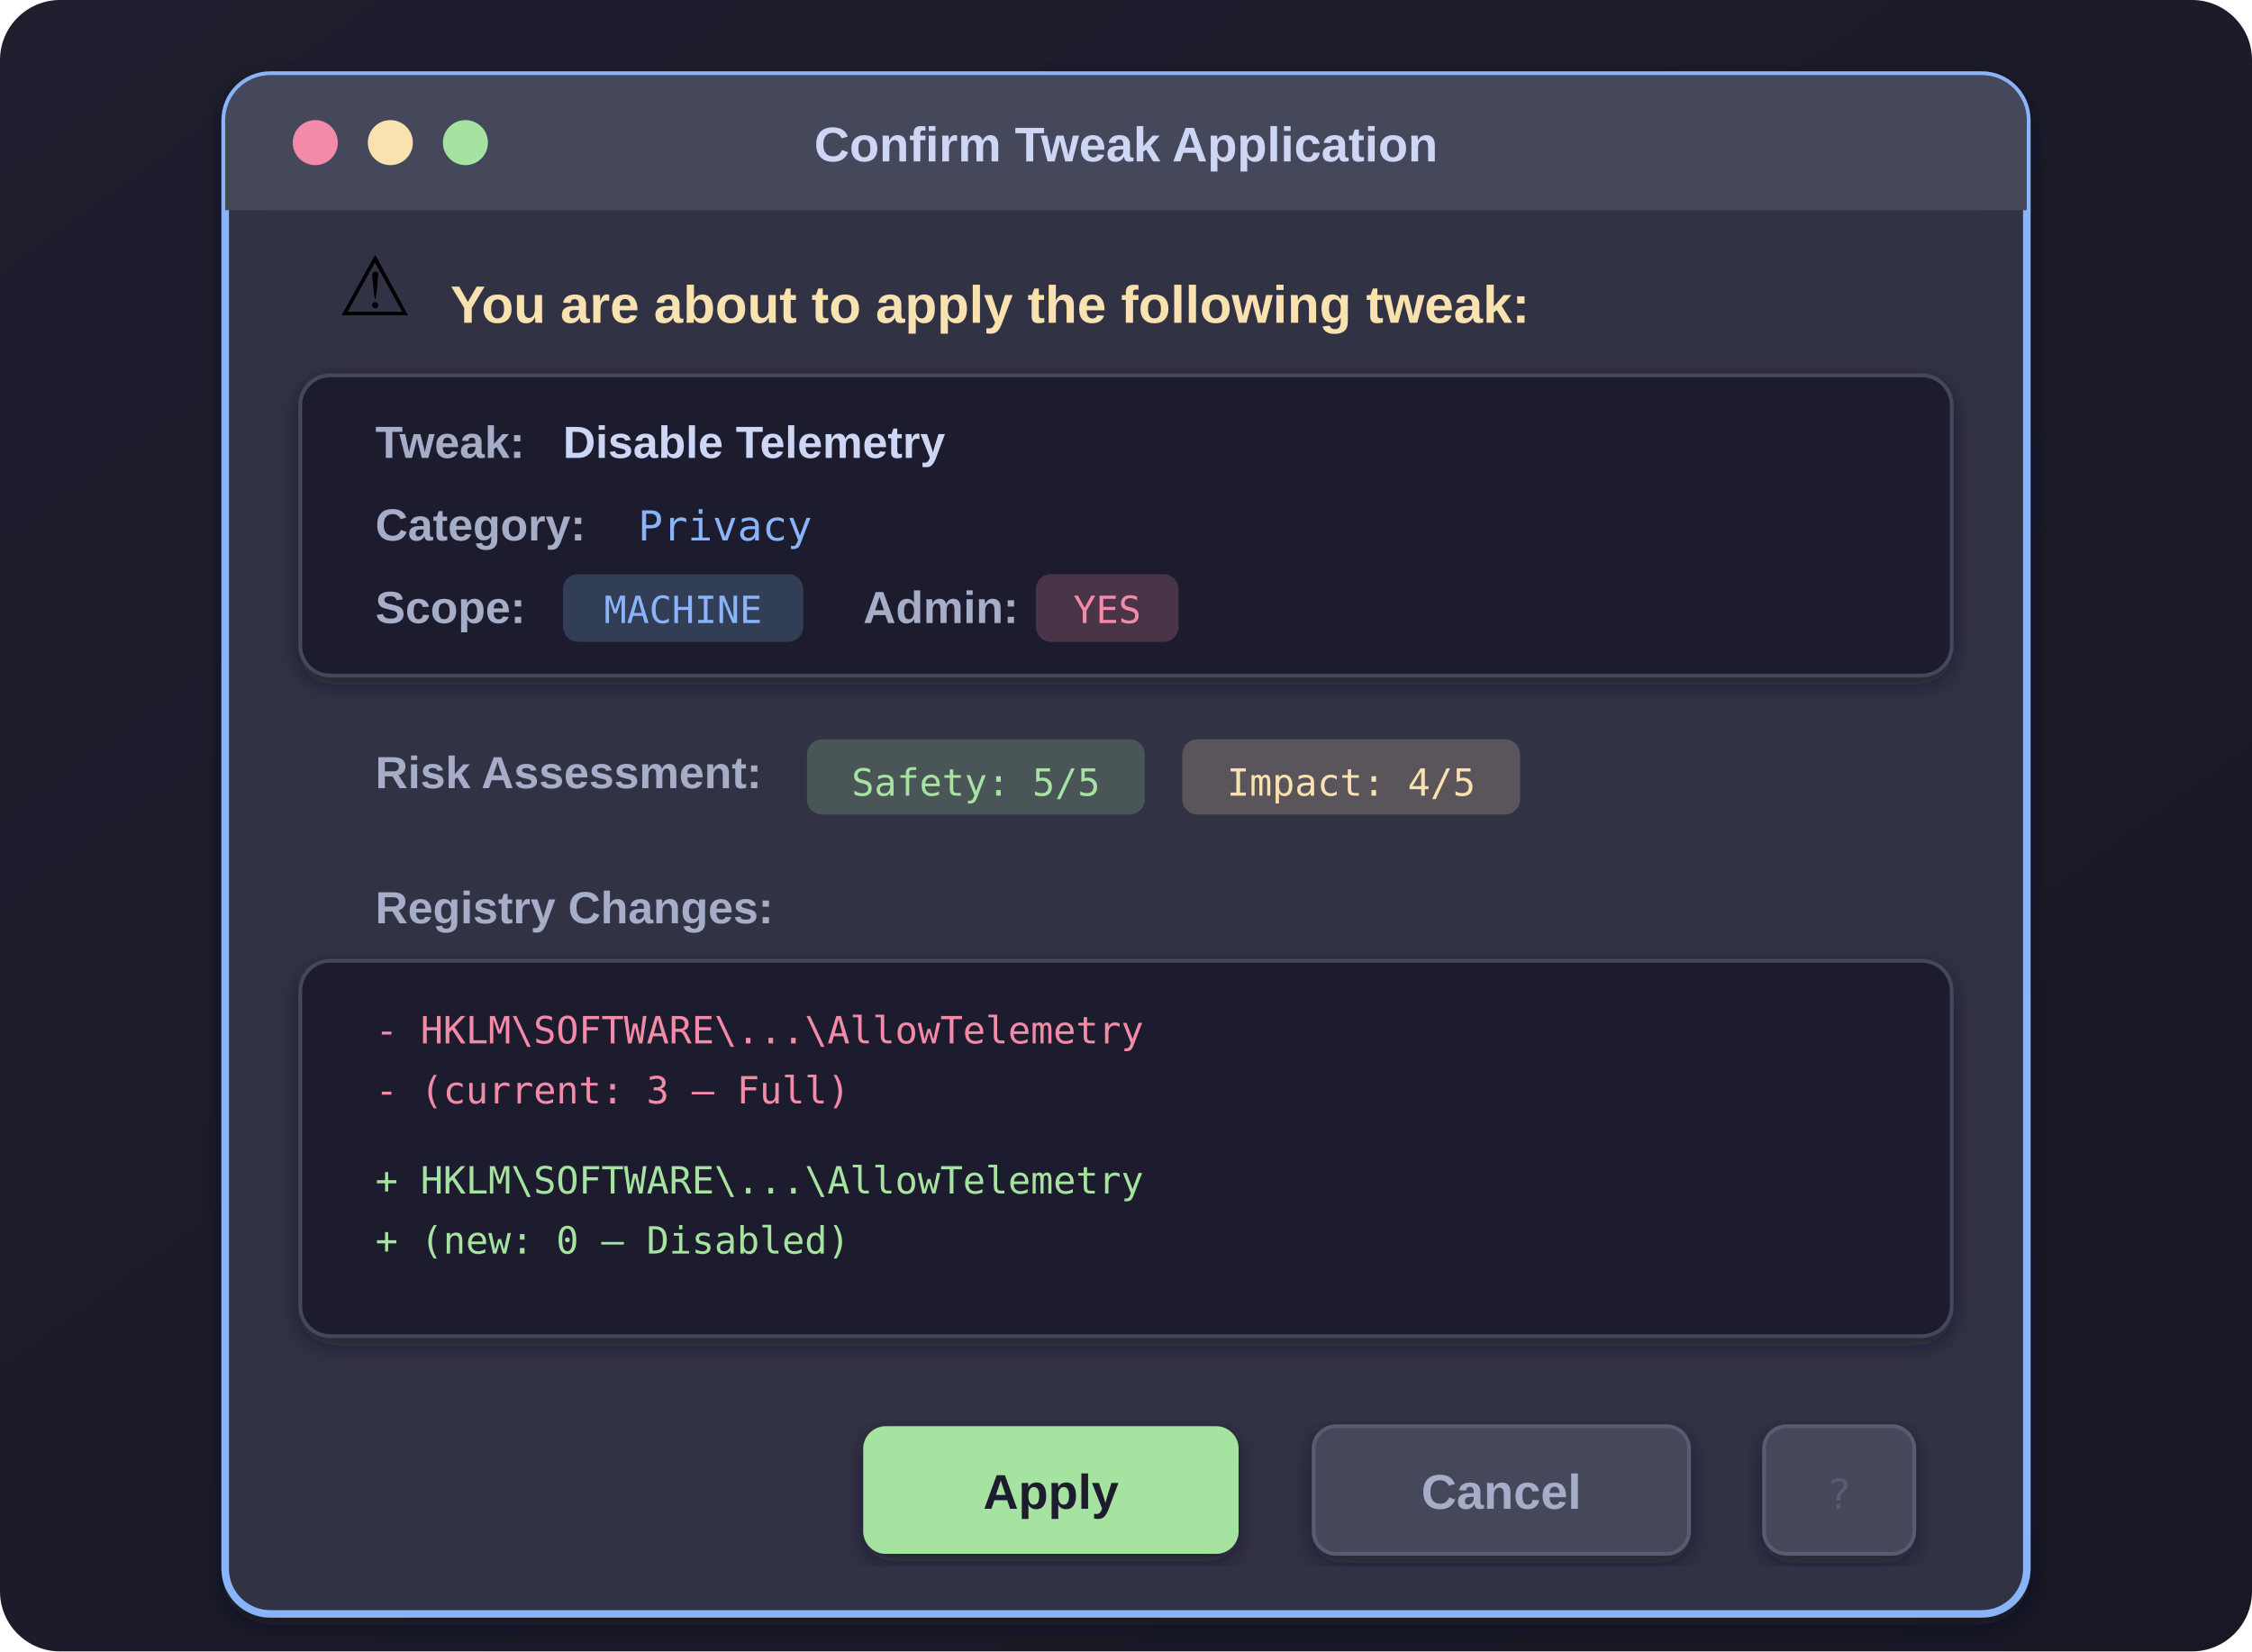
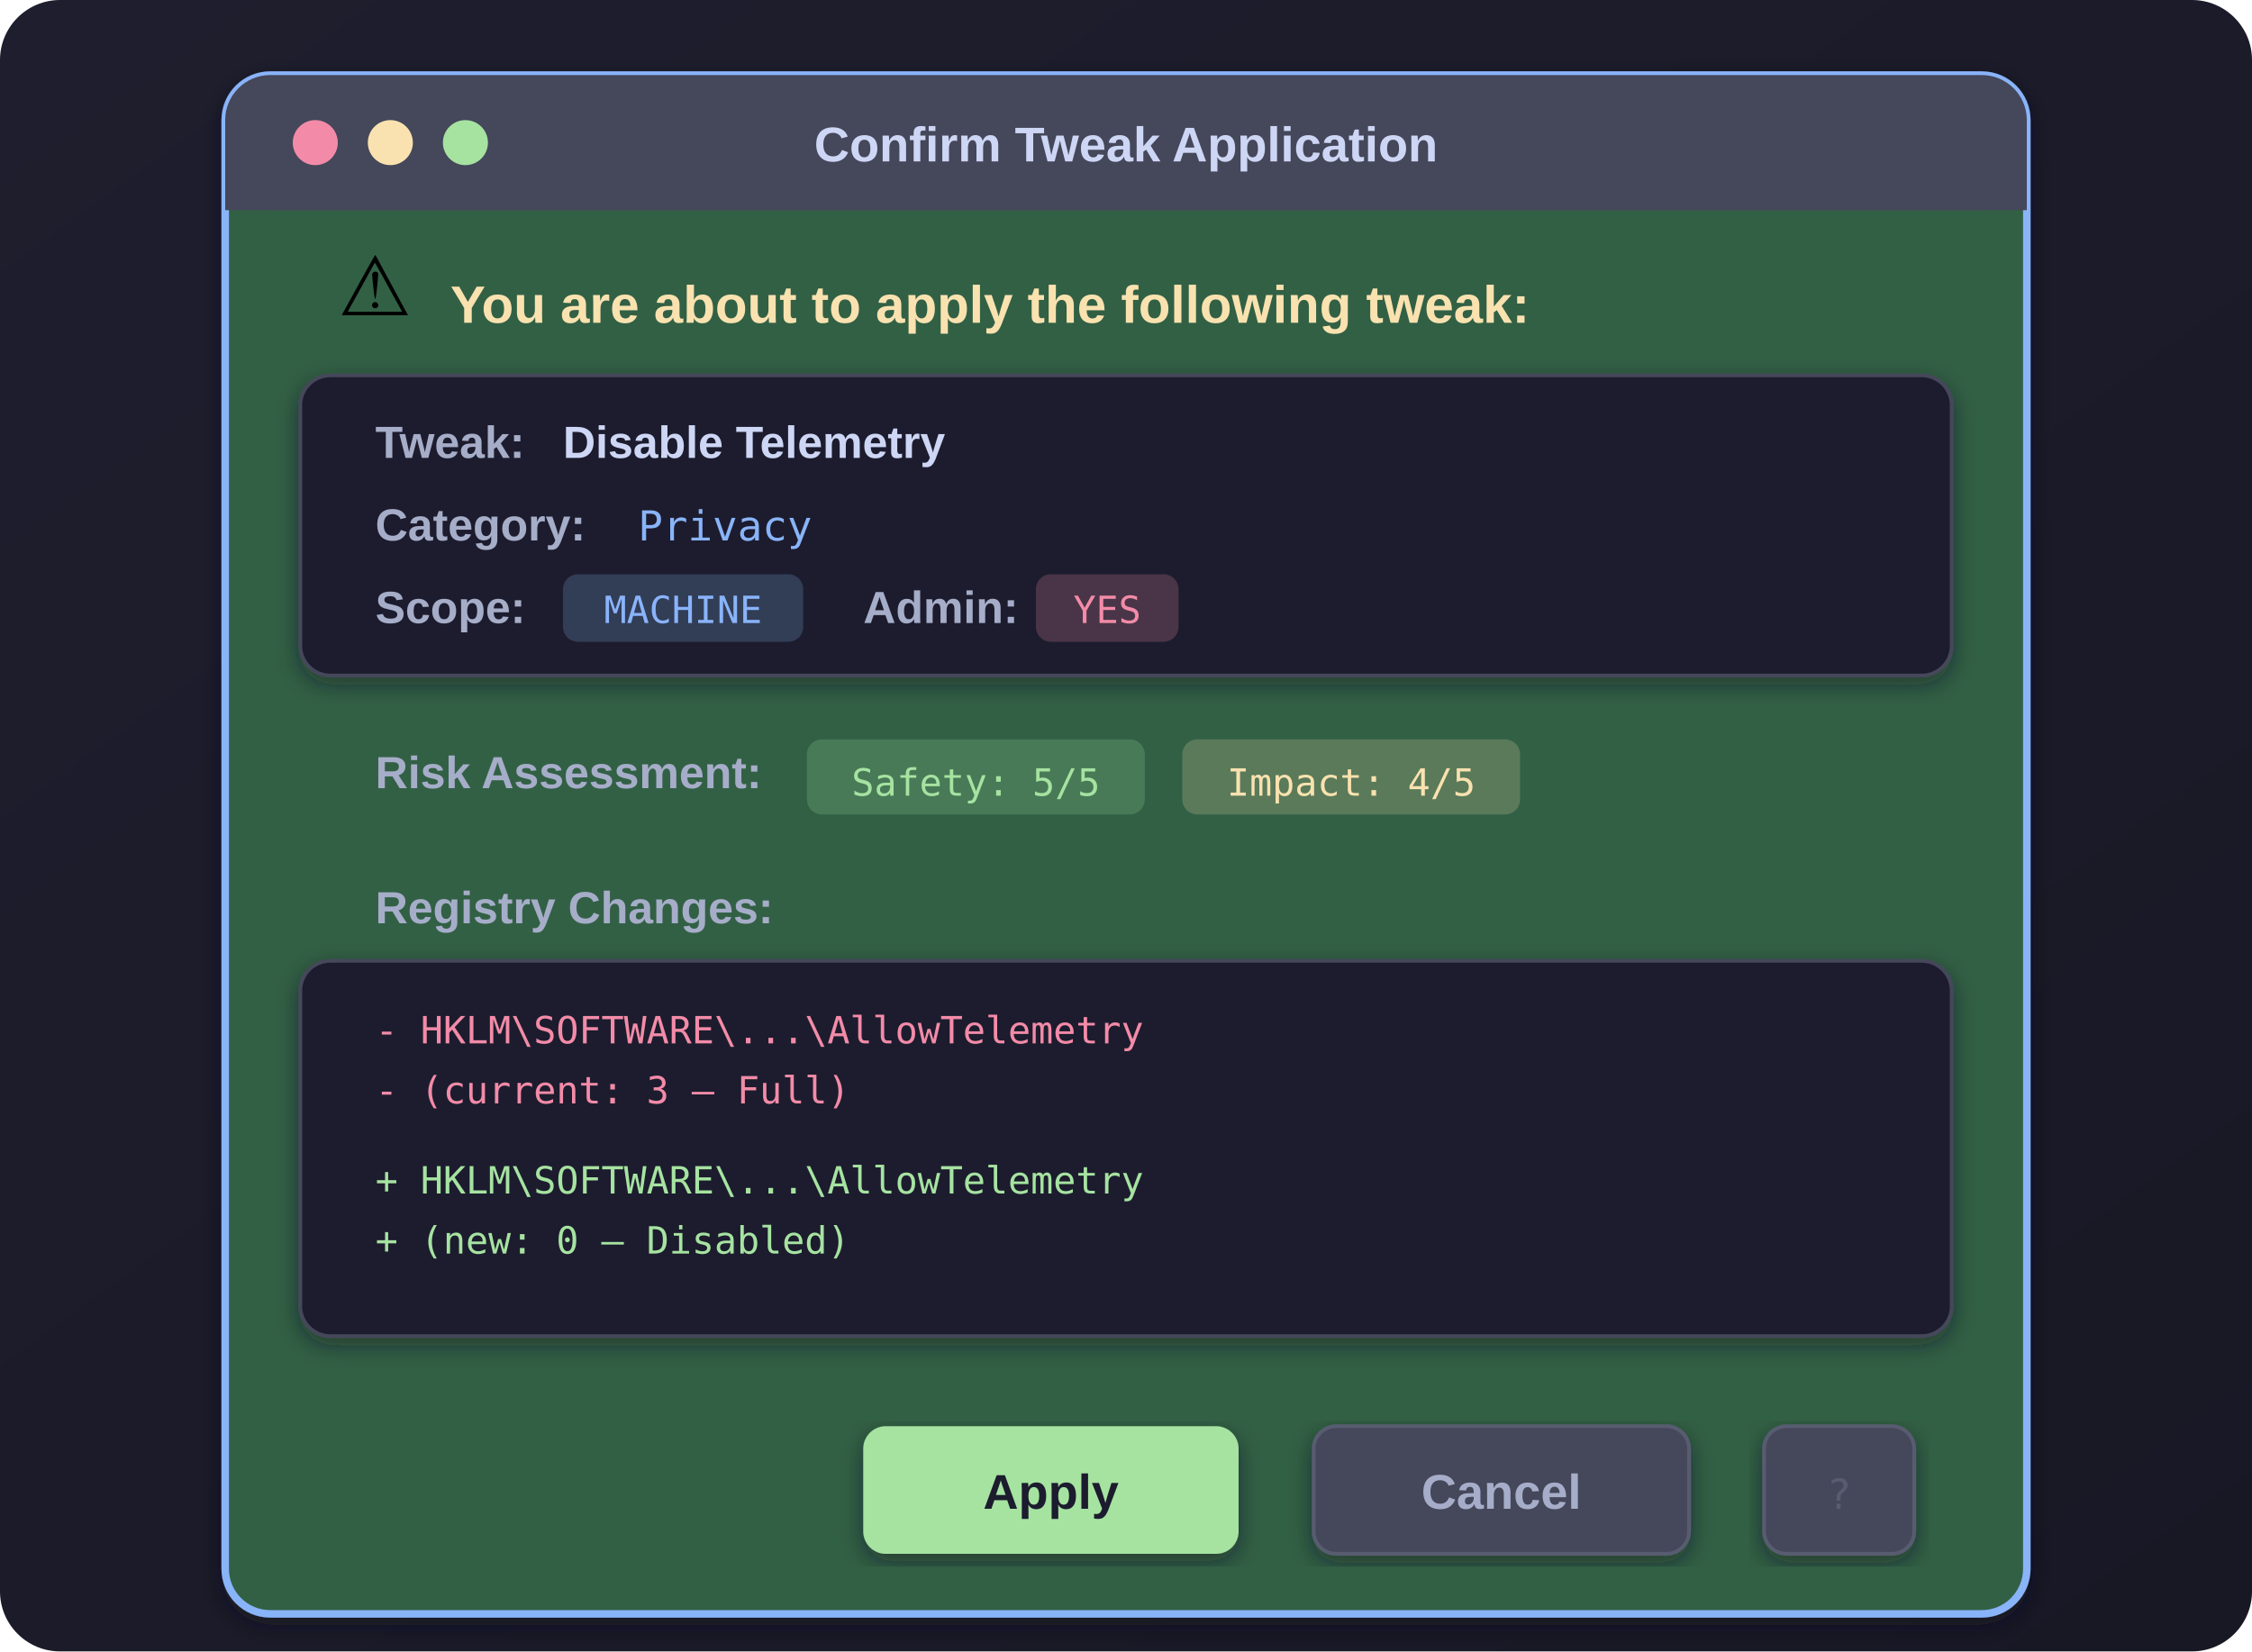
<svg xmlns="http://www.w3.org/2000/svg" width="600" height="440" viewBox="0 0 600 440">
  <defs>
    <linearGradient id="bgGrad" x1="0%" y1="0%" x2="100%" y2="100%">
      <stop offset="0%" style="stop-color:#1e1e2e" />
      <stop offset="100%" style="stop-color:#181825" />
    </linearGradient>
    <filter id="shadow">
      <feDropShadow dx="0" dy="2" stdDeviation="3" flood-color="#11111b" flood-opacity="0.5" />
    </filter>
  </defs>
  <rect width="600" height="440" fill="url(#bgGrad)" rx="16" />
  <g filter="url(#shadow)">
-     <rect x="60" y="20" width="480" height="410" rx="12" fill="#313244" stroke="#89b4fa" stroke-width="2" />
+     <rect x="60" y="20" width="480" height="410" rx="12" fill="#316044" stroke="#89b4fa" stroke-width="2" />
    <rect x="60" y="20" width="480" height="36" rx="12" fill="#45475a" />
    <rect x="60" y="44" width="480" height="12" fill="#45475a" />
    <circle cx="84" cy="38" r="6" fill="#f38ba8" />
    <circle cx="104" cy="38" r="6" fill="#f9e2af" />
    <circle cx="124" cy="38" r="6" fill="#a6e3a1" />
    <text x="300" y="43" text-anchor="middle" font-family="'Segoe UI', Arial, sans-serif" font-weight="700" font-size="13" fill="#cdd6f4">Confirm Tweak Application</text>
  </g>
  <text x="90" y="84" font-family="'Segoe UI', Arial, sans-serif" font-size="22">⚠️</text>
  <text x="120" y="86" font-family="'Segoe UI', Arial, sans-serif" font-weight="700" font-size="14" fill="#f9e2af">You are about to apply the following tweak:</text>
  <g filter="url(#shadow)">
    <rect x="80" y="100" width="440" height="80" rx="8" fill="#1e1e2e" stroke="#45475a" stroke-width="1" />
    <text x="100" y="122" font-family="'Segoe UI', Arial, sans-serif" font-weight="600" font-size="12" fill="#a6adc8">Tweak:</text>
    <text x="150" y="122" font-family="'Segoe UI', Arial, sans-serif" font-weight="700" font-size="12" fill="#cdd6f4">Disable Telemetry</text>
    <text x="100" y="144" font-family="'Segoe UI', Arial, sans-serif" font-weight="600" font-size="12" fill="#a6adc8">Category:</text>
    <text x="170" y="144" font-family="'Cascadia Code', monospace" font-size="11" fill="#89b4fa">Privacy</text>
    <text x="100" y="166" font-family="'Segoe UI', Arial, sans-serif" font-weight="600" font-size="12" fill="#a6adc8">Scope:</text>
    <rect x="150" y="153" width="64" height="18" rx="4" fill="#89b4fa" opacity="0.2" />
    <text x="182" y="166" text-anchor="middle" font-family="'Cascadia Code', monospace" font-size="10" fill="#89b4fa">MACHINE</text>
    <text x="230" y="166" font-family="'Segoe UI', Arial, sans-serif" font-weight="600" font-size="12" fill="#a6adc8">Admin:</text>
    <rect x="276" y="153" width="38" height="18" rx="4" fill="#f38ba8" opacity="0.2" />
    <text x="295" y="166" text-anchor="middle" font-family="'Cascadia Code', monospace" font-size="10" fill="#f38ba8">YES</text>
  </g>
  <text x="100" y="210" font-family="'Segoe UI', Arial, sans-serif" font-weight="600" font-size="12" fill="#a6adc8">Risk Assessment:</text>
  <rect x="215" y="197" width="90" height="20" rx="4" fill="#a6e3a1" opacity="0.2" />
  <text x="260" y="212" text-anchor="middle" font-family="'Cascadia Code', monospace" font-size="10" fill="#a6e3a1">Safety: 5/5</text>
  <rect x="315" y="197" width="90" height="20" rx="4" fill="#f9e2af" opacity="0.2" />
  <text x="360" y="212" text-anchor="middle" font-family="'Cascadia Code', monospace" font-size="10" fill="#f9e2af">Impact: 4/5</text>
  <text x="100" y="246" font-family="'Segoe UI', Arial, sans-serif" font-weight="600" font-size="12" fill="#a6adc8">Registry Changes:</text>
  <g filter="url(#shadow)">
    <rect x="80" y="256" width="440" height="100" rx="8" fill="#1e1e2e" stroke="#45475a" stroke-width="1" />
    <text x="100" y="278" font-family="'Cascadia Code', monospace" font-size="10" fill="#f38ba8">-  HKLM\SOFTWARE\...\AllowTelemetry</text>
    <text x="100" y="294" font-family="'Cascadia Code', monospace" font-size="10" fill="#f38ba8">-  (current: 3 — Full)</text>
    <text x="100" y="318" font-family="'Cascadia Code', monospace" font-size="10" fill="#a6e3a1">+  HKLM\SOFTWARE\...\AllowTelemetry</text>
    <text x="100" y="334" font-family="'Cascadia Code', monospace" font-size="10" fill="#a6e3a1">+  (new: 0 — Disabled)</text>
  </g>
  <g filter="url(#shadow)">
    <rect x="230" y="380" width="100" height="34" rx="6" fill="#a6e3a1" stroke="none" />
    <text x="280" y="402" text-anchor="middle" font-family="'Segoe UI', Arial, sans-serif" font-weight="700" font-size="13" fill="#1e1e2e">Apply</text>
  </g>
  <g filter="url(#shadow)">
    <rect x="350" y="380" width="100" height="34" rx="6" fill="#45475a" stroke="#585b70" stroke-width="1" />
    <text x="400" y="402" text-anchor="middle" font-family="'Segoe UI', Arial, sans-serif" font-weight="700" font-size="13" fill="#a6adc8">Cancel</text>
  </g>
  <g filter="url(#shadow)">
    <rect x="470" y="380" width="40" height="34" rx="6" fill="#45475a" stroke="#585b70" stroke-width="1" />
    <text x="490" y="402" text-anchor="middle" font-family="'Cascadia Code', monospace" font-size="11" fill="#585b70">?</text>
  </g>
</svg>
